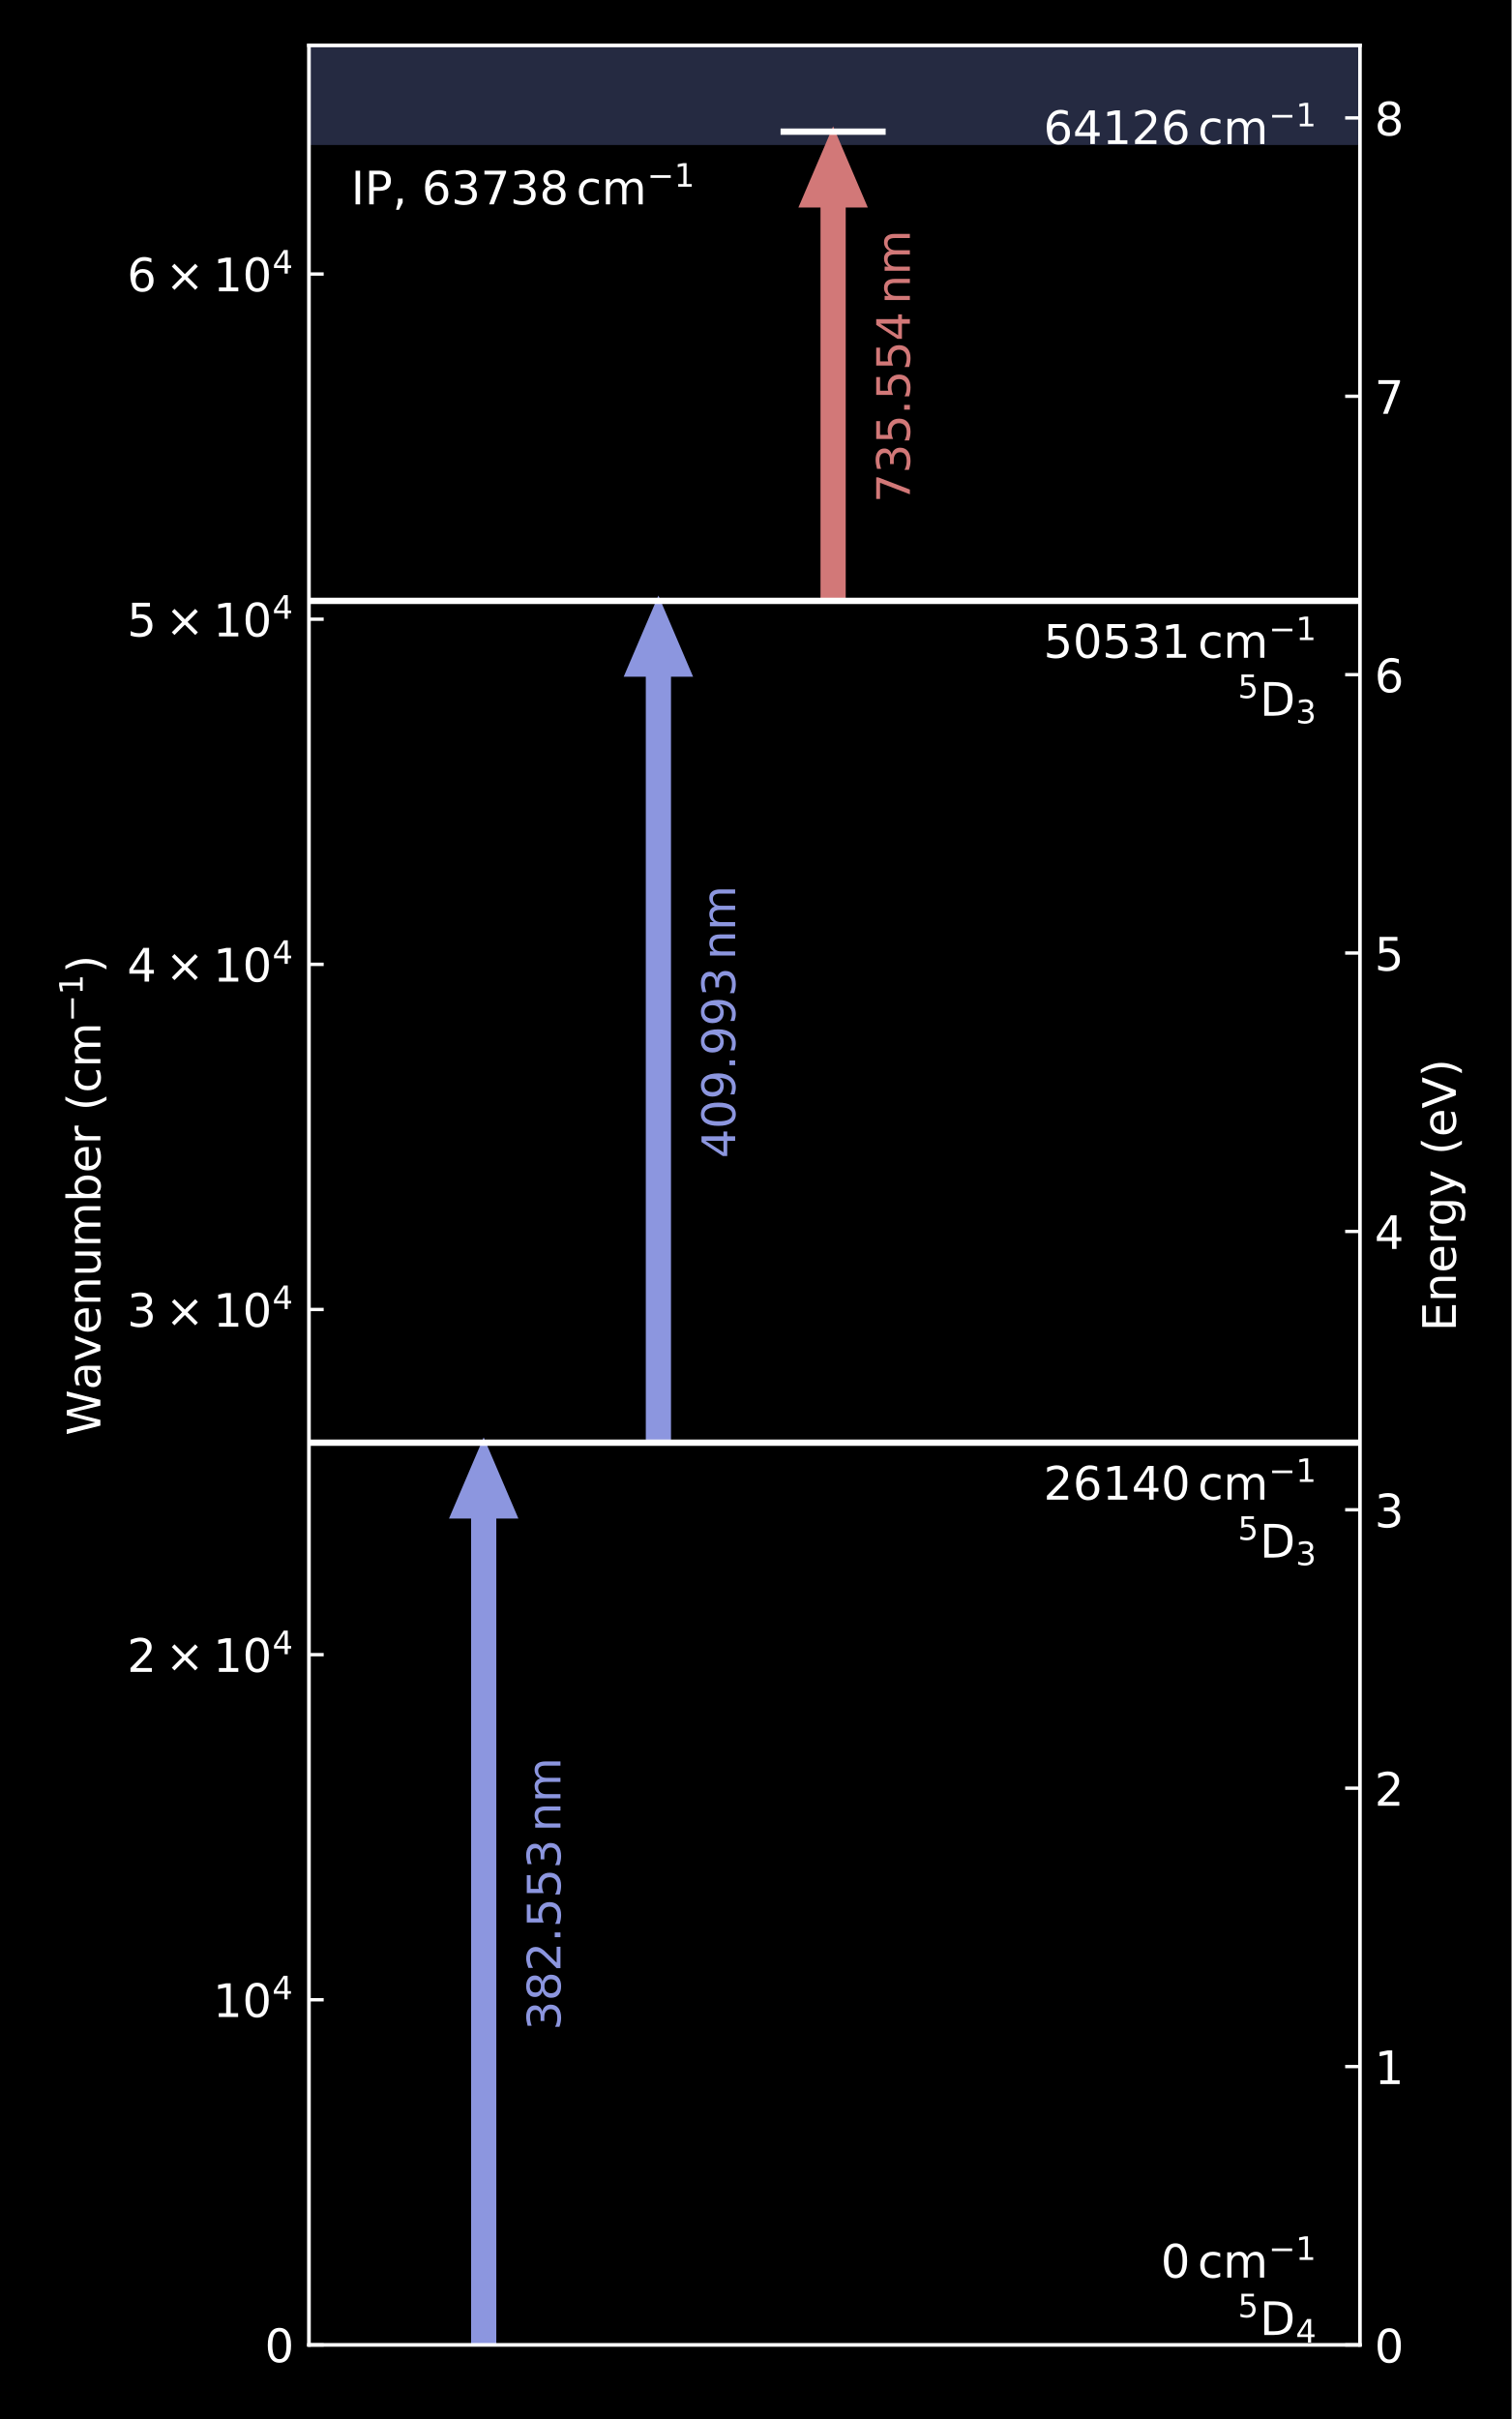
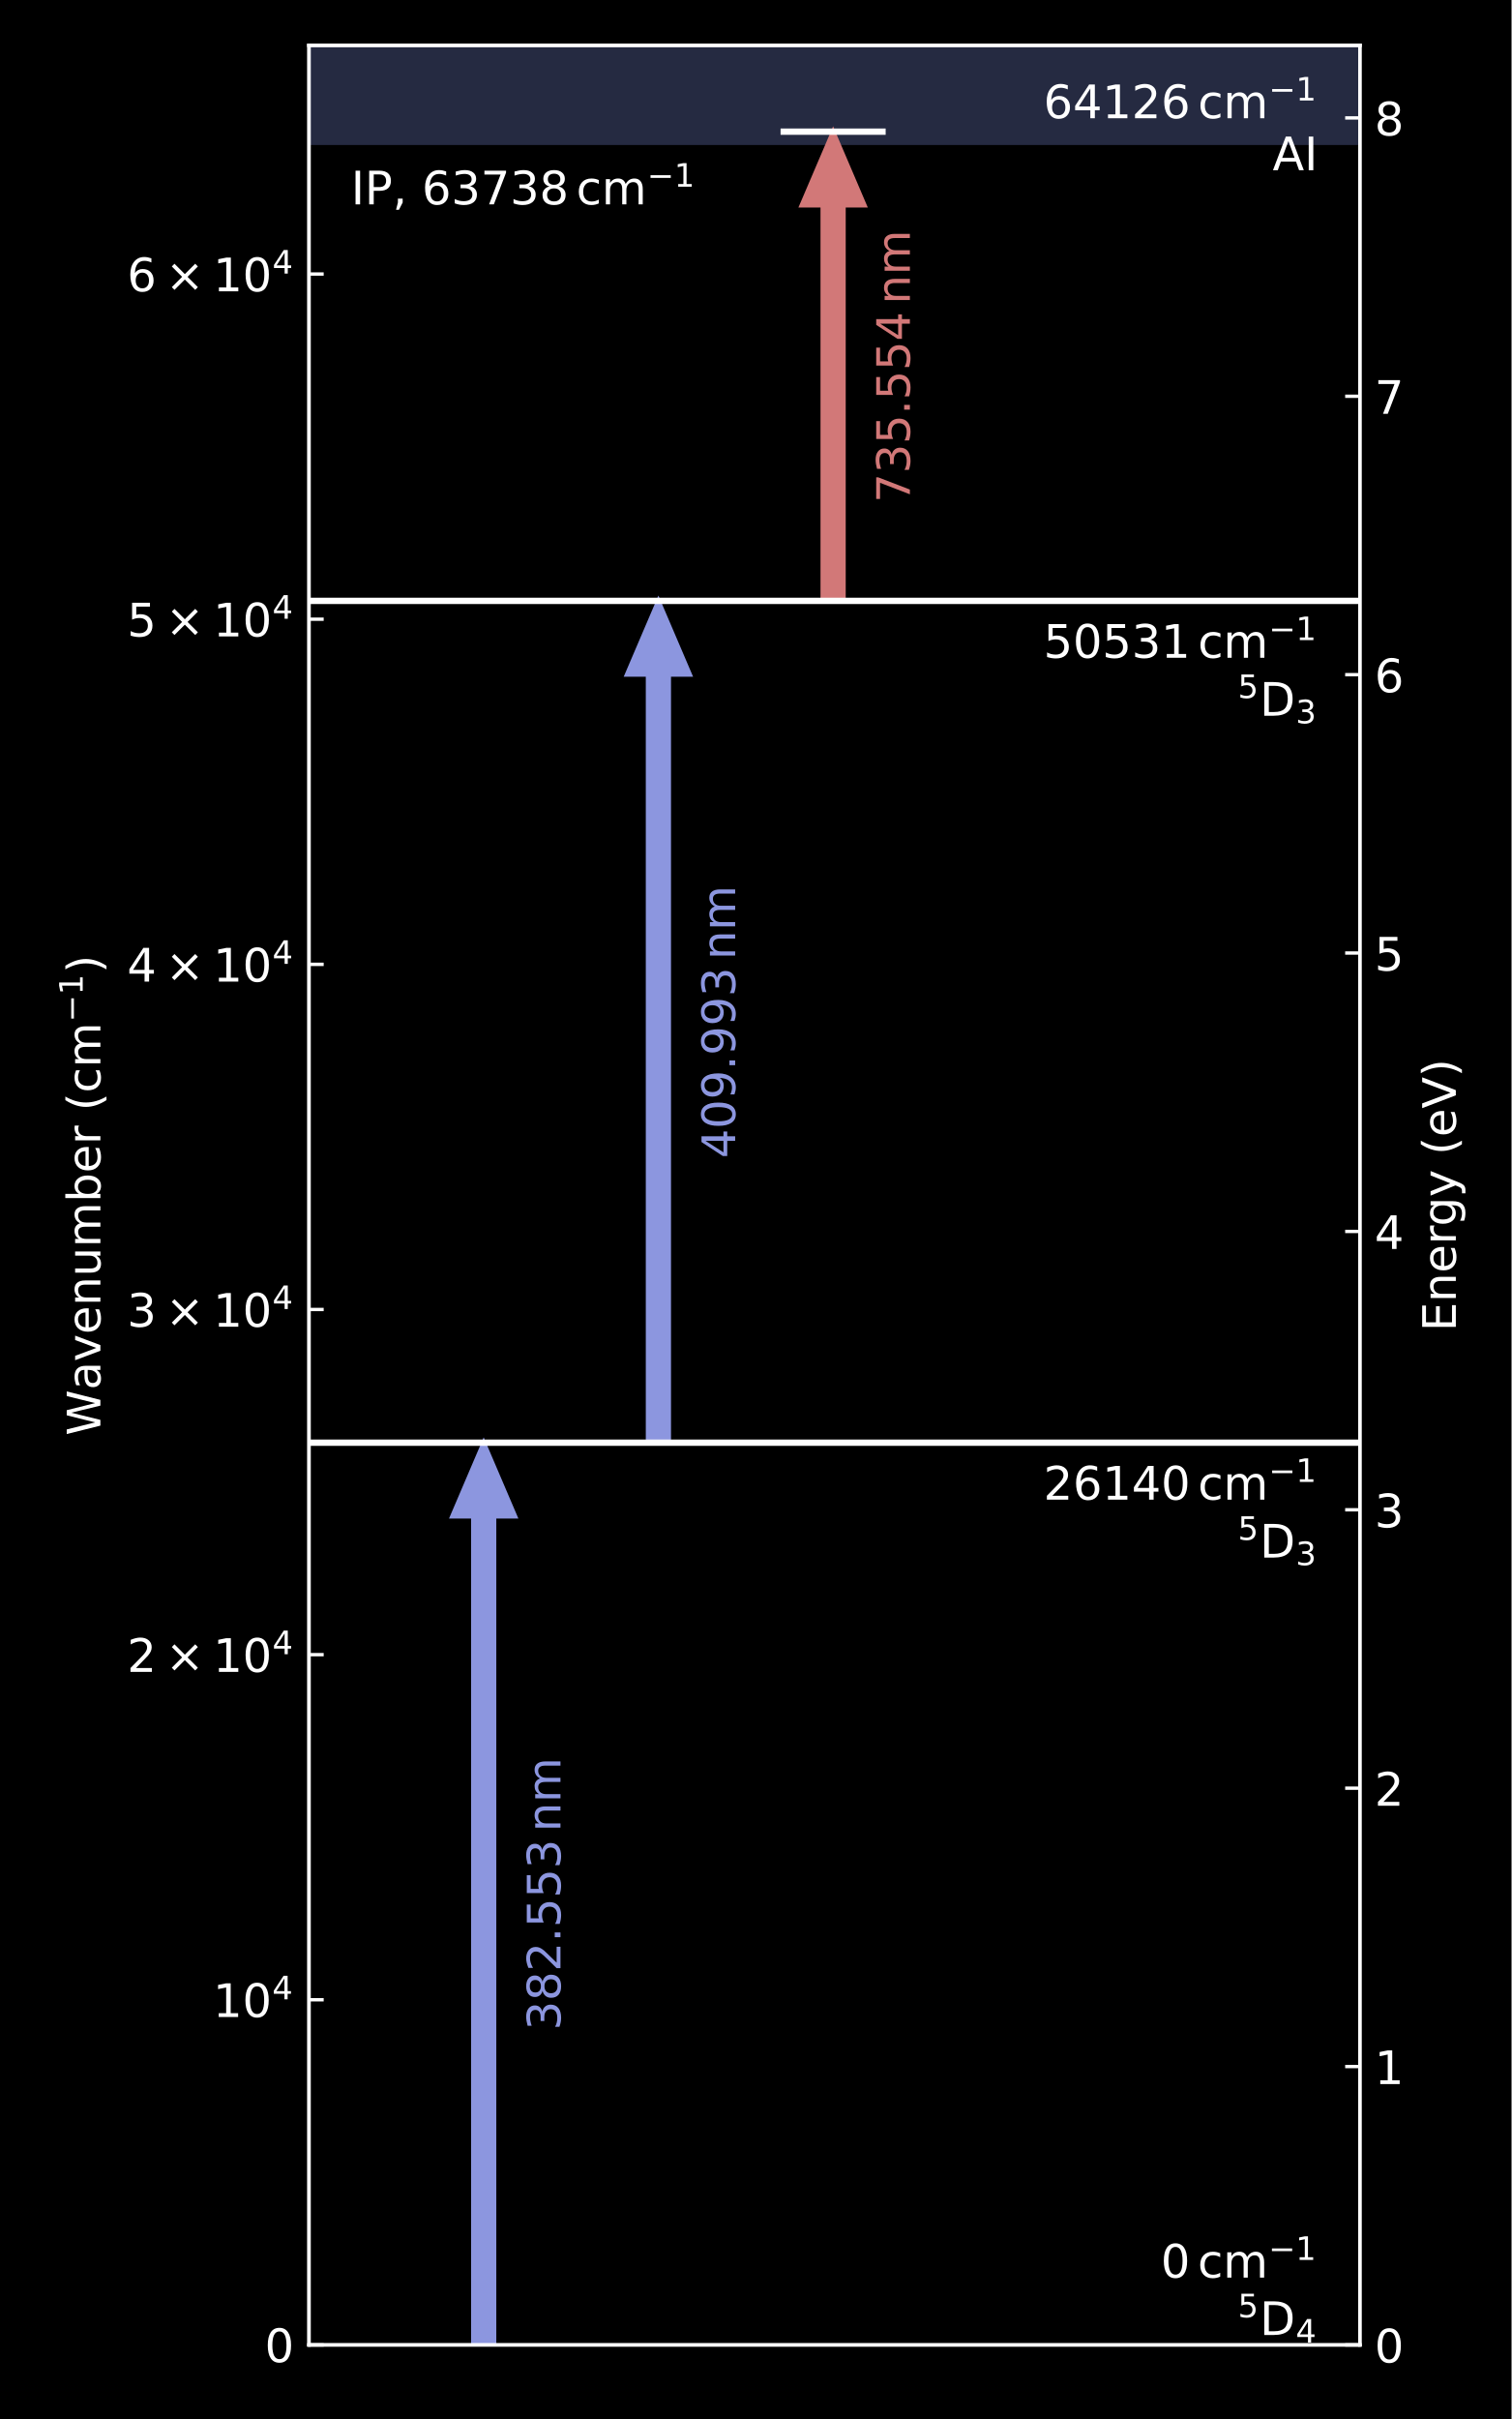
<svg xmlns="http://www.w3.org/2000/svg" xmlns:xlink="http://www.w3.org/1999/xlink" width="360pt" height="576pt" viewBox="0 0 360 576" version="1.1">
  <defs>
    <style type="text/css">*{stroke-linejoin: round; stroke-linecap: butt}</style>
  </defs>
  <g id="figure_1">
    <g id="patch_1">
      <path d="M 0 576  L 360 576  L 360 0  L 0 0  z " />
    </g>
    <g id="axes_1">
      <g id="patch_2">
        <path d="M 73.592 558.36  L 323.88 558.36  L 323.88 10.8  L 73.592 10.8  z " />
      </g>
      <g id="PolyCollection_1">
-         <path d="M 73.592 -4917.24  L 73.592 34.537  L 323.88 34.537  L 323.88 -4917.24  L 323.88 -4917.24  L 73.592 -4917.24  z " clip-path="url(#p6df6407f77)" style="fill: #4b5482; fill-opacity: 0.5" />
+         <path d="M 73.592 -4917.24  L 73.592 34.537  L 323.88 34.537  L 323.88 -4917.24  L 323.88 -4917.24  L 73.592 -4917.24  z " clip-path="url(#pb79d35a7f2)" style="fill: #4b5482; fill-opacity: 0.5" />
      </g>
      <g id="patch_3">
-         <path d="M 115.202 343.529  L 122.711 361.096  L 117.705 361.096  L 117.705 558.36  L 112.699 558.36  L 112.699 361.096  L 107.694 361.096  z " clip-path="url(#p6df6407f77)" style="fill: #8c96df; stroke: #8c96df; stroke-linejoin: miter" />
+         <path d="M 115.202 343.529  L 122.711 361.096  L 117.705 361.096  L 117.705 558.36  L 112.699 558.36  L 112.699 361.096  L 107.694 361.096  z " clip-path="url(#pb79d35a7f2)" style="fill: #8c96df; stroke: #8c96df; stroke-linejoin: miter" />
      </g>
      <g id="patch_4">
-         <path d="M 156.813 143.077  L 164.321 160.644  L 159.316 160.644  L 159.316 343.529  L 154.31 343.529  L 154.31 160.644  L 149.304 160.644  z " clip-path="url(#p6df6407f77)" style="fill: #8c96df; stroke: #8c96df; stroke-linejoin: miter" />
+         <path d="M 156.813 143.077  L 164.321 160.644  L 159.316 160.644  L 159.316 343.529  L 154.31 343.529  L 154.31 160.644  L 149.304 160.644  z " clip-path="url(#pb79d35a7f2)" style="fill: #8c96df; stroke: #8c96df; stroke-linejoin: miter" />
      </g>
      <g id="patch_5">
-         <path d="M 198.423 31.346  L 205.932 48.913  L 200.926 48.913  L 200.926 143.077  L 195.92 143.077  L 195.92 48.913  L 190.914 48.913  z " clip-path="url(#p6df6407f77)" style="fill: #d27878; stroke: #d27878; stroke-linejoin: miter" />
+         <path d="M 198.423 31.346  L 205.932 48.913  L 200.926 48.913  L 200.926 143.077  L 195.92 143.077  L 195.92 48.913  L 190.914 48.913  z " clip-path="url(#pb79d35a7f2)" style="fill: #d27878; stroke: #d27878; stroke-linejoin: miter" />
      </g>
      <g id="matplotlib.axis_1" />
      <g id="matplotlib.axis_2">
        <g id="ytick_1">
          <g id="line2d_1">
            <defs>
-               <path id="m5b66cc90af" d="M 0 0  L 3.5 0  " style="stroke: #ffffff; stroke-width: 0.8" />
+               <path id="m714d95bdae" d="M 0 0  L 3.5 0  " style="stroke: #ffffff; stroke-width: 0.8" />
            </defs>
            <g>
-               <use xlink:href="#m5b66cc90af" x="73.592" y="558.36" style="fill: #ffffff; stroke: #ffffff; stroke-width: 0.8" />
+               <use xlink:href="#m714d95bdae" x="73.592" y="558.36" style="fill: #ffffff; stroke: #ffffff; stroke-width: 0.8" />
            </g>
          </g>
          <g id="text_1">
            <g style="fill: #ffffff" transform="translate(63.05196 562.5391) scale(0.11 -0.11)">
              <defs>
                <path id="DejaVuSans-30" d="M 2034 4250  Q 1547 4250 1301 3770  Q 1056 3291 1056 2328  Q 1056 1369 1301 889  Q 1547 409 2034 409  Q 2525 409 2770 889  Q 3016 1369 3016 2328  Q 3016 3291 2770 3770  Q 2525 4250 2034 4250  z M 2034 4750  Q 2819 4750 3233 4129  Q 3647 3509 3647 2328  Q 3647 1150 3233 529  Q 2819 -91 2034 -91  Q 1250 -91 836 529  Q 422 1150 422 2328  Q 422 3509 836 4129  Q 1250 4750 2034 4750  z " transform="scale(0.015625)" />
              </defs>
              <use xlink:href="#DejaVuSans-30" transform="translate(0 0.78125)" />
            </g>
          </g>
        </g>
        <g id="ytick_2">
          <g id="line2d_2">
            <g>
-               <use xlink:href="#m5b66cc90af" x="73.592" y="476.176" style="fill: #ffffff; stroke: #ffffff; stroke-width: 0.8" />
+               <use xlink:href="#m714d95bdae" x="73.592" y="476.176" style="fill: #ffffff; stroke: #ffffff; stroke-width: 0.8" />
            </g>
          </g>
          <g id="text_2">
            <g style="fill: #ffffff" transform="translate(50.73196 480.355) scale(0.11 -0.11)">
              <defs>
                <path id="DejaVuSans-31" d="M 794 531  L 1825 531  L 1825 4091  L 703 3866  L 703 4441  L 1819 4666  L 2450 4666  L 2450 531  L 3481 531  L 3481 0  L 794 0  L 794 531  z " transform="scale(0.015625)" />
                <path id="DejaVuSans-34" d="M 2419 4116  L 825 1625  L 2419 1625  L 2419 4116  z M 2253 4666  L 3047 4666  L 3047 1625  L 3713 1625  L 3713 1100  L 3047 1100  L 3047 0  L 2419 0  L 2419 1100  L 313 1100  L 313 1709  L 2253 4666  z " transform="scale(0.015625)" />
              </defs>
              <use xlink:href="#DejaVuSans-31" transform="translate(0 0.684375)" />
              <use xlink:href="#DejaVuSans-30" transform="translate(63.62305 0.684375)" />
              <use xlink:href="#DejaVuSans-34" transform="translate(128.2031 38.96563) scale(0.7)" />
            </g>
          </g>
        </g>
        <g id="ytick_3">
          <g id="line2d_3">
            <g>
-               <use xlink:href="#m5b66cc90af" x="73.592" y="393.992" style="fill: #ffffff; stroke: #ffffff; stroke-width: 0.8" />
+               <use xlink:href="#m714d95bdae" x="73.592" y="393.992" style="fill: #ffffff; stroke: #ffffff; stroke-width: 0.8" />
            </g>
          </g>
          <g id="text_3">
            <g style="fill: #ffffff" transform="translate(30.27196 398.1709) scale(0.11 -0.11)">
              <defs>
                <path id="DejaVuSans-32" d="M 1228 531  L 3431 531  L 3431 0  L 469 0  L 469 531  Q 828 903 1448 1529  Q 2069 2156 2228 2338  Q 2531 2678 2651 2914  Q 2772 3150 2772 3378  Q 2772 3750 2511 3984  Q 2250 4219 1831 4219  Q 1534 4219 1204 4116  Q 875 4013 500 3803  L 500 4441  Q 881 4594 1212 4672  Q 1544 4750 1819 4750  Q 2544 4750 2975 4387  Q 3406 4025 3406 3419  Q 3406 3131 3298 2873  Q 3191 2616 2906 2266  Q 2828 2175 2409 1742  Q 1991 1309 1228 531  z " transform="scale(0.015625)" />
                <path id="DejaVuSans-d7" d="M 4488 3438  L 3059 2003  L 4488 575  L 4116 197  L 2681 1631  L 1247 197  L 878 575  L 2303 2003  L 878 3438  L 1247 3816  L 2681 2381  L 4116 3816  L 4488 3438  z " transform="scale(0.015625)" />
              </defs>
              <use xlink:href="#DejaVuSans-32" transform="translate(0 0.684375)" />
              <use xlink:href="#DejaVuSans-d7" transform="translate(83.10547 0.684375)" />
              <use xlink:href="#DejaVuSans-31" transform="translate(186.377 0.684375)" />
              <use xlink:href="#DejaVuSans-30" transform="translate(250 0.684375)" />
              <use xlink:href="#DejaVuSans-34" transform="translate(314.5801 38.96563) scale(0.7)" />
            </g>
          </g>
        </g>
        <g id="ytick_4">
          <g id="line2d_4">
            <g>
-               <use xlink:href="#m5b66cc90af" x="73.592" y="311.808" style="fill: #ffffff; stroke: #ffffff; stroke-width: 0.8" />
+               <use xlink:href="#m714d95bdae" x="73.592" y="311.808" style="fill: #ffffff; stroke: #ffffff; stroke-width: 0.8" />
            </g>
          </g>
          <g id="text_4">
            <g style="fill: #ffffff" transform="translate(30.27196 315.9868) scale(0.11 -0.11)">
              <defs>
                <path id="DejaVuSans-33" d="M 2597 2516  Q 3050 2419 3304 2112  Q 3559 1806 3559 1356  Q 3559 666 3084 287  Q 2609 -91 1734 -91  Q 1441 -91 1130 -33  Q 819 25 488 141  L 488 750  Q 750 597 1062 519  Q 1375 441 1716 441  Q 2309 441 2620 675  Q 2931 909 2931 1356  Q 2931 1769 2642 2001  Q 2353 2234 1838 2234  L 1294 2234  L 1294 2753  L 1863 2753  Q 2328 2753 2575 2939  Q 2822 3125 2822 3475  Q 2822 3834 2567 4026  Q 2313 4219 1838 4219  Q 1578 4219 1281 4162  Q 984 4106 628 3988  L 628 4550  Q 988 4650 1302 4700  Q 1616 4750 1894 4750  Q 2613 4750 3031 4423  Q 3450 4097 3450 3541  Q 3450 3153 3228 2886  Q 3006 2619 2597 2516  z " transform="scale(0.015625)" />
              </defs>
              <use xlink:href="#DejaVuSans-33" transform="translate(0 0.684375)" />
              <use xlink:href="#DejaVuSans-d7" transform="translate(83.10547 0.684375)" />
              <use xlink:href="#DejaVuSans-31" transform="translate(186.377 0.684375)" />
              <use xlink:href="#DejaVuSans-30" transform="translate(250 0.684375)" />
              <use xlink:href="#DejaVuSans-34" transform="translate(314.5801 38.96563) scale(0.7)" />
            </g>
          </g>
        </g>
        <g id="ytick_5">
          <g id="line2d_5">
            <g>
-               <use xlink:href="#m5b66cc90af" x="73.592" y="229.624" style="fill: #ffffff; stroke: #ffffff; stroke-width: 0.8" />
+               <use xlink:href="#m714d95bdae" x="73.592" y="229.624" style="fill: #ffffff; stroke: #ffffff; stroke-width: 0.8" />
            </g>
          </g>
          <g id="text_5">
            <g style="fill: #ffffff" transform="translate(30.27196 233.8027) scale(0.11 -0.11)">
              <use xlink:href="#DejaVuSans-34" transform="translate(0 0.684375)" />
              <use xlink:href="#DejaVuSans-d7" transform="translate(83.10547 0.684375)" />
              <use xlink:href="#DejaVuSans-31" transform="translate(186.377 0.684375)" />
              <use xlink:href="#DejaVuSans-30" transform="translate(250 0.684375)" />
              <use xlink:href="#DejaVuSans-34" transform="translate(314.5801 38.96563) scale(0.7)" />
            </g>
          </g>
        </g>
        <g id="ytick_6">
          <g id="line2d_6">
            <g>
-               <use xlink:href="#m5b66cc90af" x="73.592" y="147.439" style="fill: #ffffff; stroke: #ffffff; stroke-width: 0.8" />
+               <use xlink:href="#m714d95bdae" x="73.592" y="147.439" style="fill: #ffffff; stroke: #ffffff; stroke-width: 0.8" />
            </g>
          </g>
          <g id="text_6">
            <g style="fill: #ffffff" transform="translate(30.27196 151.6186) scale(0.11 -0.11)">
              <defs>
                <path id="DejaVuSans-35" d="M 691 4666  L 3169 4666  L 3169 4134  L 1269 4134  L 1269 2991  Q 1406 3038 1543 3061  Q 1681 3084 1819 3084  Q 2600 3084 3056 2656  Q 3513 2228 3513 1497  Q 3513 744 3044 326  Q 2575 -91 1722 -91  Q 1428 -91 1123 -41  Q 819 9 494 109  L 494 744  Q 775 591 1075 516  Q 1375 441 1709 441  Q 2250 441 2565 725  Q 2881 1009 2881 1497  Q 2881 1984 2565 2268  Q 2250 2553 1709 2553  Q 1456 2553 1204 2497  Q 953 2441 691 2322  L 691 4666  z " transform="scale(0.015625)" />
              </defs>
              <use xlink:href="#DejaVuSans-35" transform="translate(0 0.684375)" />
              <use xlink:href="#DejaVuSans-d7" transform="translate(83.10547 0.684375)" />
              <use xlink:href="#DejaVuSans-31" transform="translate(186.377 0.684375)" />
              <use xlink:href="#DejaVuSans-30" transform="translate(250 0.684375)" />
              <use xlink:href="#DejaVuSans-34" transform="translate(314.5801 38.96563) scale(0.7)" />
            </g>
          </g>
        </g>
        <g id="ytick_7">
          <g id="line2d_7">
            <g>
-               <use xlink:href="#m5b66cc90af" x="73.592" y="65.255" style="fill: #ffffff; stroke: #ffffff; stroke-width: 0.8" />
+               <use xlink:href="#m714d95bdae" x="73.592" y="65.255" style="fill: #ffffff; stroke: #ffffff; stroke-width: 0.8" />
            </g>
          </g>
          <g id="text_7">
            <g style="fill: #ffffff" transform="translate(30.27196 69.43452) scale(0.11 -0.11)">
              <defs>
                <path id="DejaVuSans-36" d="M 2113 2584  Q 1688 2584 1439 2293  Q 1191 2003 1191 1497  Q 1191 994 1439 701  Q 1688 409 2113 409  Q 2538 409 2786 701  Q 3034 994 3034 1497  Q 3034 2003 2786 2293  Q 2538 2584 2113 2584  z M 3366 4563  L 3366 3988  Q 3128 4100 2886 4159  Q 2644 4219 2406 4219  Q 1781 4219 1451 3797  Q 1122 3375 1075 2522  Q 1259 2794 1537 2939  Q 1816 3084 2150 3084  Q 2853 3084 3261 2657  Q 3669 2231 3669 1497  Q 3669 778 3244 343  Q 2819 -91 2113 -91  Q 1303 -91 875 529  Q 447 1150 447 2328  Q 447 3434 972 4092  Q 1497 4750 2381 4750  Q 2619 4750 2861 4703  Q 3103 4656 3366 4563  z " transform="scale(0.015625)" />
              </defs>
              <use xlink:href="#DejaVuSans-36" transform="translate(0 0.684375)" />
              <use xlink:href="#DejaVuSans-d7" transform="translate(83.10547 0.684375)" />
              <use xlink:href="#DejaVuSans-31" transform="translate(186.377 0.684375)" />
              <use xlink:href="#DejaVuSans-30" transform="translate(250 0.684375)" />
              <use xlink:href="#DejaVuSans-34" transform="translate(314.5801 38.96563) scale(0.7)" />
            </g>
          </g>
        </g>
        <g id="text_8">
          <g style="fill: #ffffff" transform="translate(23.9843 341.835) rotate(-90) scale(0.11 -0.11)">
            <defs>
              <path id="DejaVuSans-57" d="M 213 4666  L 850 4666  L 1831 722  L 2809 4666  L 3519 4666  L 4500 722  L 5478 4666  L 6119 4666  L 4947 0  L 4153 0  L 3169 4050  L 2175 0  L 1381 0  L 213 4666  z " transform="scale(0.015625)" />
              <path id="DejaVuSans-61" d="M 2194 1759  Q 1497 1759 1228 1600  Q 959 1441 959 1056  Q 959 750 1161 570  Q 1363 391 1709 391  Q 2188 391 2477 730  Q 2766 1069 2766 1631  L 2766 1759  L 2194 1759  z M 3341 1997  L 3341 0  L 2766 0  L 2766 531  Q 2569 213 2275 61  Q 1981 -91 1556 -91  Q 1019 -91 701 211  Q 384 513 384 1019  Q 384 1609 779 1909  Q 1175 2209 1959 2209  L 2766 2209  L 2766 2266  Q 2766 2663 2505 2880  Q 2244 3097 1772 3097  Q 1472 3097 1187 3025  Q 903 2953 641 2809  L 641 3341  Q 956 3463 1253 3523  Q 1550 3584 1831 3584  Q 2591 3584 2966 3190  Q 3341 2797 3341 1997  z " transform="scale(0.015625)" />
              <path id="DejaVuSans-76" d="M 191 3500  L 800 3500  L 1894 563  L 2988 3500  L 3597 3500  L 2284 0  L 1503 0  L 191 3500  z " transform="scale(0.015625)" />
              <path id="DejaVuSans-65" d="M 3597 1894  L 3597 1613  L 953 1613  Q 991 1019 1311 708  Q 1631 397 2203 397  Q 2534 397 2845 478  Q 3156 559 3463 722  L 3463 178  Q 3153 47 2828 -22  Q 2503 -91 2169 -91  Q 1331 -91 842 396  Q 353 884 353 1716  Q 353 2575 817 3079  Q 1281 3584 2069 3584  Q 2775 3584 3186 3129  Q 3597 2675 3597 1894  z M 3022 2063  Q 3016 2534 2758 2815  Q 2500 3097 2075 3097  Q 1594 3097 1305 2825  Q 1016 2553 972 2059  L 3022 2063  z " transform="scale(0.015625)" />
              <path id="DejaVuSans-6e" d="M 3513 2113  L 3513 0  L 2938 0  L 2938 2094  Q 2938 2591 2744 2837  Q 2550 3084 2163 3084  Q 1697 3084 1428 2787  Q 1159 2491 1159 1978  L 1159 0  L 581 0  L 581 3500  L 1159 3500  L 1159 2956  Q 1366 3272 1645 3428  Q 1925 3584 2291 3584  Q 2894 3584 3203 3211  Q 3513 2838 3513 2113  z " transform="scale(0.015625)" />
              <path id="DejaVuSans-75" d="M 544 1381  L 544 3500  L 1119 3500  L 1119 1403  Q 1119 906 1312 657  Q 1506 409 1894 409  Q 2359 409 2629 706  Q 2900 1003 2900 1516  L 2900 3500  L 3475 3500  L 3475 0  L 2900 0  L 2900 538  Q 2691 219 2414 64  Q 2138 -91 1772 -91  Q 1169 -91 856 284  Q 544 659 544 1381  z M 1991 3584  L 1991 3584  z " transform="scale(0.015625)" />
              <path id="DejaVuSans-6d" d="M 3328 2828  Q 3544 3216 3844 3400  Q 4144 3584 4550 3584  Q 5097 3584 5394 3201  Q 5691 2819 5691 2113  L 5691 0  L 5113 0  L 5113 2094  Q 5113 2597 4934 2840  Q 4756 3084 4391 3084  Q 3944 3084 3684 2787  Q 3425 2491 3425 1978  L 3425 0  L 2847 0  L 2847 2094  Q 2847 2600 2669 2842  Q 2491 3084 2119 3084  Q 1678 3084 1418 2786  Q 1159 2488 1159 1978  L 1159 0  L 581 0  L 581 3500  L 1159 3500  L 1159 2956  Q 1356 3278 1631 3431  Q 1906 3584 2284 3584  Q 2666 3584 2933 3390  Q 3200 3197 3328 2828  z " transform="scale(0.015625)" />
              <path id="DejaVuSans-62" d="M 3116 1747  Q 3116 2381 2855 2742  Q 2594 3103 2138 3103  Q 1681 3103 1420 2742  Q 1159 2381 1159 1747  Q 1159 1113 1420 752  Q 1681 391 2138 391  Q 2594 391 2855 752  Q 3116 1113 3116 1747  z M 1159 2969  Q 1341 3281 1617 3432  Q 1894 3584 2278 3584  Q 2916 3584 3314 3078  Q 3713 2572 3713 1747  Q 3713 922 3314 415  Q 2916 -91 2278 -91  Q 1894 -91 1617 61  Q 1341 213 1159 525  L 1159 0  L 581 0  L 581 4863  L 1159 4863  L 1159 2969  z " transform="scale(0.015625)" />
              <path id="DejaVuSans-72" d="M 2631 2963  Q 2534 3019 2420 3045  Q 2306 3072 2169 3072  Q 1681 3072 1420 2755  Q 1159 2438 1159 1844  L 1159 0  L 581 0  L 581 3500  L 1159 3500  L 1159 2956  Q 1341 3275 1631 3429  Q 1922 3584 2338 3584  Q 2397 3584 2469 3576  Q 2541 3569 2628 3553  L 2631 2963  z " transform="scale(0.015625)" />
              <path id="DejaVuSans-20" transform="scale(0.015625)" />
              <path id="DejaVuSans-28" d="M 1984 4856  Q 1566 4138 1362 3434  Q 1159 2731 1159 2009  Q 1159 1288 1364 580  Q 1569 -128 1984 -844  L 1484 -844  Q 1016 -109 783 600  Q 550 1309 550 2009  Q 550 2706 781 3412  Q 1013 4119 1484 4856  L 1984 4856  z " transform="scale(0.015625)" />
              <path id="DejaVuSans-63" d="M 3122 3366  L 3122 2828  Q 2878 2963 2633 3030  Q 2388 3097 2138 3097  Q 1578 3097 1268 2742  Q 959 2388 959 1747  Q 959 1106 1268 751  Q 1578 397 2138 397  Q 2388 397 2633 464  Q 2878 531 3122 666  L 3122 134  Q 2881 22 2623 -34  Q 2366 -91 2075 -91  Q 1284 -91 818 406  Q 353 903 353 1747  Q 353 2603 823 3093  Q 1294 3584 2113 3584  Q 2378 3584 2631 3529  Q 2884 3475 3122 3366  z " transform="scale(0.015625)" />
              <path id="DejaVuSans-2212" d="M 678 2272  L 4684 2272  L 4684 1741  L 678 1741  L 678 2272  z " transform="scale(0.015625)" />
              <path id="DejaVuSans-29" d="M 513 4856  L 1013 4856  Q 1481 4119 1714 3412  Q 1947 2706 1947 2009  Q 1947 1309 1714 600  Q 1481 -109 1013 -844  L 513 -844  Q 928 -128 1133 580  Q 1338 1288 1338 2009  Q 1338 2731 1133 3434  Q 928 4138 513 4856  z " transform="scale(0.015625)" />
            </defs>
            <use xlink:href="#DejaVuSans-57" transform="translate(0 0.684375)" />
            <use xlink:href="#DejaVuSans-61" transform="translate(98.87695 0.684375)" />
            <use xlink:href="#DejaVuSans-76" transform="translate(160.1562 0.684375)" />
            <use xlink:href="#DejaVuSans-65" transform="translate(219.3359 0.684375)" />
            <use xlink:href="#DejaVuSans-6e" transform="translate(280.8594 0.684375)" />
            <use xlink:href="#DejaVuSans-75" transform="translate(344.2383 0.684375)" />
            <use xlink:href="#DejaVuSans-6d" transform="translate(407.6172 0.684375)" />
            <use xlink:href="#DejaVuSans-62" transform="translate(505.0293 0.684375)" />
            <use xlink:href="#DejaVuSans-65" transform="translate(568.5059 0.684375)" />
            <use xlink:href="#DejaVuSans-72" transform="translate(630.0293 0.684375)" />
            <use xlink:href="#DejaVuSans-20" transform="translate(671.1426 0.684375)" />
            <use xlink:href="#DejaVuSans-28" transform="translate(702.9297 0.684375)" />
            <use xlink:href="#DejaVuSans-63" transform="translate(741.9434 0.684375)" />
            <use xlink:href="#DejaVuSans-6d" transform="translate(796.9238 0.684375)" />
            <use xlink:href="#DejaVuSans-2212" transform="translate(895.293 38.96563) scale(0.7)" />
            <use xlink:href="#DejaVuSans-31" transform="translate(953.9453 38.96563) scale(0.7)" />
            <use xlink:href="#DejaVuSans-29" transform="translate(1001.216 0.684375)" />
          </g>
        </g>
      </g>
      <g id="LineCollection_1">
-         <path d="M 73.592 343.529  L 323.88 343.529  " clip-path="url(#p6df6407f77)" style="fill: none; stroke: #ffffff; stroke-width: 1.5" />
+         <path d="M 73.592 343.529  L 323.88 343.529  " clip-path="url(#pb79d35a7f2)" style="fill: none; stroke: #ffffff; stroke-width: 1.5" />
      </g>
      <g id="LineCollection_2">
-         <path d="M 73.592 143.077  L 323.88 143.077  " clip-path="url(#p6df6407f77)" style="fill: none; stroke: #ffffff; stroke-width: 1.5" />
+         <path d="M 73.592 143.077  L 323.88 143.077  " clip-path="url(#pb79d35a7f2)" style="fill: none; stroke: #ffffff; stroke-width: 1.5" />
      </g>
      <g id="LineCollection_3">
-         <path d="M 185.909 31.346  L 210.938 31.346  " clip-path="url(#p6df6407f77)" style="fill: none; stroke: #ffffff; stroke-width: 1.5" />
+         <path d="M 185.909 31.346  L 210.938 31.346  " clip-path="url(#pb79d35a7f2)" style="fill: none; stroke: #ffffff; stroke-width: 1.5" />
      </g>
      <g id="patch_6">
        <path d="M 73.592 558.36  L 73.592 10.8  " style="fill: none; stroke: #ffffff; stroke-width: 0.8; stroke-linejoin: miter; stroke-linecap: square" />
      </g>
      <g id="patch_7">
        <path d="M 323.88 558.36  L 323.88 10.8  " style="fill: none; stroke: #ffffff; stroke-width: 0.8; stroke-linejoin: miter; stroke-linecap: square" />
      </g>
      <g id="patch_8">
        <path d="M 73.592 558.36  L 323.88 558.36  " style="fill: none; stroke: #ffffff; stroke-width: 0.8; stroke-linejoin: miter; stroke-linecap: square" />
      </g>
      <g id="patch_9">
        <path d="M 73.592 10.8  L 323.88 10.8  " style="fill: none; stroke: #ffffff; stroke-width: 0.8; stroke-linejoin: miter; stroke-linecap: square" />
      </g>
      <g id="text_9">
        <g style="fill: #ffffff" transform="translate(83.60348 48.73988) scale(0.11 -0.11)">
          <defs>
            <path id="DejaVuSans-49" d="M 628 4666  L 1259 4666  L 1259 0  L 628 0  L 628 4666  z " transform="scale(0.015625)" />
            <path id="DejaVuSans-50" d="M 1259 4147  L 1259 2394  L 2053 2394  Q 2494 2394 2734 2622  Q 2975 2850 2975 3272  Q 2975 3691 2734 3919  Q 2494 4147 2053 4147  L 1259 4147  z M 628 4666  L 2053 4666  Q 2838 4666 3239 4311  Q 3641 3956 3641 3272  Q 3641 2581 3239 2228  Q 2838 1875 2053 1875  L 1259 1875  L 1259 0  L 628 0  L 628 4666  z " transform="scale(0.015625)" />
            <path id="DejaVuSans-2c" d="M 750 794  L 1409 794  L 1409 256  L 897 -744  L 494 -744  L 750 256  L 750 794  z " transform="scale(0.015625)" />
            <path id="DejaVuSans-37" d="M 525 4666  L 3525 4666  L 3525 4397  L 1831 0  L 1172 0  L 2766 4134  L 525 4134  L 525 4666  z " transform="scale(0.015625)" />
            <path id="DejaVuSans-38" d="M 2034 2216  Q 1584 2216 1326 1975  Q 1069 1734 1069 1313  Q 1069 891 1326 650  Q 1584 409 2034 409  Q 2484 409 2743 651  Q 3003 894 3003 1313  Q 3003 1734 2745 1975  Q 2488 2216 2034 2216  z M 1403 2484  Q 997 2584 770 2862  Q 544 3141 544 3541  Q 544 4100 942 4425  Q 1341 4750 2034 4750  Q 2731 4750 3128 4425  Q 3525 4100 3525 3541  Q 3525 3141 3298 2862  Q 3072 2584 2669 2484  Q 3125 2378 3379 2068  Q 3634 1759 3634 1313  Q 3634 634 3220 271  Q 2806 -91 2034 -91  Q 1263 -91 848 271  Q 434 634 434 1313  Q 434 1759 690 2068  Q 947 2378 1403 2484  z M 1172 3481  Q 1172 3119 1398 2916  Q 1625 2713 2034 2713  Q 2441 2713 2670 2916  Q 2900 3119 2900 3481  Q 2900 3844 2670 4047  Q 2441 4250 2034 4250  Q 1625 4250 1398 4047  Q 1172 3844 1172 3481  z " transform="scale(0.015625)" />
          </defs>
          <use xlink:href="#DejaVuSans-49" transform="translate(0 0.684375)" />
          <use xlink:href="#DejaVuSans-50" transform="translate(29.49219 0.684375)" />
          <use xlink:href="#DejaVuSans-2c" transform="translate(89.79492 0.684375)" />
          <use xlink:href="#DejaVuSans-20" transform="translate(121.582 0.684375)" />
          <use xlink:href="#DejaVuSans-36" transform="translate(153.3691 0.684375)" />
          <use xlink:href="#DejaVuSans-33" transform="translate(216.9922 0.684375)" />
          <use xlink:href="#DejaVuSans-37" transform="translate(280.6152 0.684375)" />
          <use xlink:href="#DejaVuSans-33" transform="translate(344.2383 0.684375)" />
          <use xlink:href="#DejaVuSans-38" transform="translate(407.8613 0.684375)" />
          <use xlink:href="#DejaVuSans-63" transform="translate(487.7201 0.684375)" />
          <use xlink:href="#DejaVuSans-6d" transform="translate(542.7005 0.684375)" />
          <use xlink:href="#DejaVuSans-2212" transform="translate(641.0697 38.96563) scale(0.7)" />
          <use xlink:href="#DejaVuSans-31" transform="translate(699.722 38.96563) scale(0.7)" />
        </g>
      </g>
      <g id="text_10">
        <g style="fill: #ffffff" transform="translate(276.4685 542.4059) scale(0.11 -0.11)">
          <use xlink:href="#DejaVuSans-30" transform="translate(0 0.684375)" />
          <use xlink:href="#DejaVuSans-63" transform="translate(79.85872 0.684375)" />
          <use xlink:href="#DejaVuSans-6d" transform="translate(134.8392 0.684375)" />
          <use xlink:href="#DejaVuSans-2212" transform="translate(233.2083 38.96563) scale(0.7)" />
          <use xlink:href="#DejaVuSans-31" transform="translate(291.8607 38.96563) scale(0.7)" />
        </g>
        <g style="fill: #ffffff" transform="translate(294.7285 556.0723) scale(0.11 -0.11)">
          <defs>
            <path id="DejaVuSans-44" d="M 1259 4147  L 1259 519  L 2022 519  Q 2988 519 3436 956  Q 3884 1394 3884 2338  Q 3884 3275 3436 3711  Q 2988 4147 2022 4147  L 1259 4147  z M 628 4666  L 1925 4666  Q 3281 4666 3915 4102  Q 4550 3538 4550 2338  Q 4550 1131 3912 565  Q 3275 0 1925 0  L 628 0  L 628 4666  z " transform="scale(0.015625)" />
          </defs>
          <use xlink:href="#DejaVuSans-35" transform="translate(0.957031 38.96563) scale(0.7)" />
          <use xlink:href="#DejaVuSans-44" transform="translate(48.22754 0.684375)" />
          <use xlink:href="#DejaVuSans-34" transform="translate(126.1865 -15.72188) scale(0.7)" />
        </g>
      </g>
      <g id="text_11">
        <g style="fill: #8c96df" transform="translate(133.5721 483.4496) rotate(-90) scale(0.11 -0.11)">
          <defs>
            <path id="DejaVuSans-2e" d="M 684 794  L 1344 794  L 1344 0  L 684 0  L 684 794  z " transform="scale(0.015625)" />
          </defs>
          <use xlink:href="#DejaVuSans-33" transform="translate(0 0.78125)" />
          <use xlink:href="#DejaVuSans-38" transform="translate(63.62305 0.78125)" />
          <use xlink:href="#DejaVuSans-32" transform="translate(127.2461 0.78125)" />
          <use xlink:href="#DejaVuSans-2e" transform="translate(190.8691 0.78125)" />
          <use xlink:href="#DejaVuSans-35" transform="translate(222.6562 0.78125)" />
          <use xlink:href="#DejaVuSans-35" transform="translate(286.2793 0.78125)" />
          <use xlink:href="#DejaVuSans-33" transform="translate(349.9023 0.78125)" />
          <use xlink:href="#DejaVuSans-6e" transform="translate(429.7611 0.78125)" />
          <use xlink:href="#DejaVuSans-6d" transform="translate(493.14 0.78125)" />
        </g>
      </g>
      <g id="text_12">
        <g style="fill: #ffffff" transform="translate(248.5285 357.1576) scale(0.11 -0.11)">
          <use xlink:href="#DejaVuSans-32" transform="translate(0 0.684375)" />
          <use xlink:href="#DejaVuSans-36" transform="translate(63.62305 0.684375)" />
          <use xlink:href="#DejaVuSans-31" transform="translate(127.2461 0.684375)" />
          <use xlink:href="#DejaVuSans-34" transform="translate(190.8691 0.684375)" />
          <use xlink:href="#DejaVuSans-30" transform="translate(254.4922 0.684375)" />
          <use xlink:href="#DejaVuSans-63" transform="translate(334.3509 0.684375)" />
          <use xlink:href="#DejaVuSans-6d" transform="translate(389.3314 0.684375)" />
          <use xlink:href="#DejaVuSans-2212" transform="translate(487.7005 38.96563) scale(0.7)" />
          <use xlink:href="#DejaVuSans-31" transform="translate(546.3529 38.96563) scale(0.7)" />
        </g>
        <g style="fill: #ffffff" transform="translate(294.7285 370.956) scale(0.11 -0.11)">
          <use xlink:href="#DejaVuSans-35" transform="translate(0.957031 38.96563) scale(0.7)" />
          <use xlink:href="#DejaVuSans-44" transform="translate(48.22754 0.684375)" />
          <use xlink:href="#DejaVuSans-33" transform="translate(126.1865 -15.72188) scale(0.7)" />
        </g>
      </g>
      <g id="text_13">
        <g style="fill: #8c96df" transform="translate(175.1825 275.808) rotate(-90) scale(0.11 -0.11)">
          <defs>
            <path id="DejaVuSans-39" d="M 703 97  L 703 672  Q 941 559 1184 500  Q 1428 441 1663 441  Q 2288 441 2617 861  Q 2947 1281 2994 2138  Q 2813 1869 2534 1725  Q 2256 1581 1919 1581  Q 1219 1581 811 2004  Q 403 2428 403 3163  Q 403 3881 828 4315  Q 1253 4750 1959 4750  Q 2769 4750 3195 4129  Q 3622 3509 3622 2328  Q 3622 1225 3098 567  Q 2575 -91 1691 -91  Q 1453 -91 1209 -44  Q 966 3 703 97  z M 1959 2075  Q 2384 2075 2632 2365  Q 2881 2656 2881 3163  Q 2881 3666 2632 3958  Q 2384 4250 1959 4250  Q 1534 4250 1286 3958  Q 1038 3666 1038 3163  Q 1038 2656 1286 2365  Q 1534 2075 1959 2075  z " transform="scale(0.015625)" />
          </defs>
          <use xlink:href="#DejaVuSans-34" transform="translate(0 0.78125)" />
          <use xlink:href="#DejaVuSans-30" transform="translate(63.62305 0.78125)" />
          <use xlink:href="#DejaVuSans-39" transform="translate(127.2461 0.78125)" />
          <use xlink:href="#DejaVuSans-2e" transform="translate(190.8691 0.78125)" />
          <use xlink:href="#DejaVuSans-39" transform="translate(222.6562 0.78125)" />
          <use xlink:href="#DejaVuSans-39" transform="translate(286.2793 0.78125)" />
          <use xlink:href="#DejaVuSans-33" transform="translate(349.9023 0.78125)" />
          <use xlink:href="#DejaVuSans-6e" transform="translate(429.7611 0.78125)" />
          <use xlink:href="#DejaVuSans-6d" transform="translate(493.14 0.78125)" />
        </g>
      </g>
      <g id="text_14">
        <g style="fill: #ffffff" transform="translate(248.5285 156.7053) scale(0.11 -0.11)">
          <use xlink:href="#DejaVuSans-35" transform="translate(0 0.684375)" />
          <use xlink:href="#DejaVuSans-30" transform="translate(63.62305 0.684375)" />
          <use xlink:href="#DejaVuSans-35" transform="translate(127.2461 0.684375)" />
          <use xlink:href="#DejaVuSans-33" transform="translate(190.8691 0.684375)" />
          <use xlink:href="#DejaVuSans-31" transform="translate(254.4922 0.684375)" />
          <use xlink:href="#DejaVuSans-63" transform="translate(334.3509 0.684375)" />
          <use xlink:href="#DejaVuSans-6d" transform="translate(389.3314 0.684375)" />
          <use xlink:href="#DejaVuSans-2212" transform="translate(487.7005 38.96563) scale(0.7)" />
          <use xlink:href="#DejaVuSans-31" transform="translate(546.3529 38.96563) scale(0.7)" />
        </g>
        <g style="fill: #ffffff" transform="translate(294.7285 170.5038) scale(0.11 -0.11)">
          <use xlink:href="#DejaVuSans-35" transform="translate(0.957031 38.96563) scale(0.7)" />
          <use xlink:href="#DejaVuSans-44" transform="translate(48.22754 0.684375)" />
          <use xlink:href="#DejaVuSans-33" transform="translate(126.1865 -15.72188) scale(0.7)" />
        </g>
      </g>
      <g id="text_15">
        <g style="fill: #d27878" transform="translate(216.7929 119.7165) rotate(-90) scale(0.11 -0.11)">
          <use xlink:href="#DejaVuSans-37" transform="translate(0 0.78125)" />
          <use xlink:href="#DejaVuSans-33" transform="translate(63.62305 0.78125)" />
          <use xlink:href="#DejaVuSans-35" transform="translate(127.2461 0.78125)" />
          <use xlink:href="#DejaVuSans-2e" transform="translate(190.8691 0.78125)" />
          <use xlink:href="#DejaVuSans-35" transform="translate(222.6562 0.78125)" />
          <use xlink:href="#DejaVuSans-35" transform="translate(286.2793 0.78125)" />
          <use xlink:href="#DejaVuSans-34" transform="translate(349.9023 0.78125)" />
          <use xlink:href="#DejaVuSans-6e" transform="translate(429.7611 0.78125)" />
          <use xlink:href="#DejaVuSans-6d" transform="translate(493.14 0.78125)" />
        </g>
      </g>
      <g id="text_16">
-         <g style="fill: #ffffff" transform="translate(248.5285 34.38134) scale(0.11 -0.11)">
+         <g style="fill: #ffffff" transform="translate(248.5285 28.22254) scale(0.11 -0.11)">
          <use xlink:href="#DejaVuSans-36" transform="translate(0 0.684375)" />
          <use xlink:href="#DejaVuSans-34" transform="translate(63.62305 0.684375)" />
          <use xlink:href="#DejaVuSans-31" transform="translate(127.2461 0.684375)" />
          <use xlink:href="#DejaVuSans-32" transform="translate(190.8691 0.684375)" />
          <use xlink:href="#DejaVuSans-36" transform="translate(254.4922 0.684375)" />
          <use xlink:href="#DejaVuSans-63" transform="translate(334.3509 0.684375)" />
          <use xlink:href="#DejaVuSans-6d" transform="translate(389.3314 0.684375)" />
          <use xlink:href="#DejaVuSans-2212" transform="translate(487.7005 38.96563) scale(0.7)" />
          <use xlink:href="#DejaVuSans-31" transform="translate(546.3529 38.96563) scale(0.7)" />
        </g>
+         <g style="fill: #ffffff" transform="translate(303.0988 40.54013) scale(0.11 -0.11)">
+           <defs>
+             <path id="DejaVuSans-41" d="M 2188 4044  L 1331 1722  L 3047 1722  L 2188 4044  z M 1831 4666  L 2547 4666  L 4325 0  L 3669 0  L 3244 1197  L 1141 1197  L 716 0  L 50 0  L 1831 4666  z " transform="scale(0.015625)" />
+           </defs>
+           <use xlink:href="#DejaVuSans-41" />
+           <use xlink:href="#DejaVuSans-49" x="68.408" />
+         </g>
      </g>
    </g>
    <g id="axes_2">
      <g id="matplotlib.axis_3">
        <g id="ytick_8">
          <g id="line2d_8">
            <defs>
-               <path id="m4eeb5b3757" d="M 0 0  L -3.5 0  " style="stroke: #ffffff; stroke-width: 0.8" />
+               <path id="m9f01672faa" d="M 0 0  L -3.5 0  " style="stroke: #ffffff; stroke-width: 0.8" />
            </defs>
            <g>
-               <use xlink:href="#m4eeb5b3757" x="323.88" y="558.36" style="fill: #ffffff; stroke: #ffffff; stroke-width: 0.8" />
+               <use xlink:href="#m9f01672faa" x="323.88" y="558.36" style="fill: #ffffff; stroke: #ffffff; stroke-width: 0.8" />
            </g>
          </g>
          <g id="text_17">
            <g style="fill: #ffffff" transform="translate(327.38 562.5391) scale(0.11 -0.11)">
              <use xlink:href="#DejaVuSans-30" />
            </g>
          </g>
        </g>
        <g id="ytick_9">
          <g id="line2d_9">
            <g>
-               <use xlink:href="#m4eeb5b3757" x="323.88" y="492.074" style="fill: #ffffff; stroke: #ffffff; stroke-width: 0.8" />
+               <use xlink:href="#m9f01672faa" x="323.88" y="492.074" style="fill: #ffffff; stroke: #ffffff; stroke-width: 0.8" />
            </g>
          </g>
          <g id="text_18">
            <g style="fill: #ffffff" transform="translate(327.38 496.2532) scale(0.11 -0.11)">
              <use xlink:href="#DejaVuSans-31" />
            </g>
          </g>
        </g>
        <g id="ytick_10">
          <g id="line2d_10">
            <g>
-               <use xlink:href="#m4eeb5b3757" x="323.88" y="425.788" style="fill: #ffffff; stroke: #ffffff; stroke-width: 0.8" />
+               <use xlink:href="#m9f01672faa" x="323.88" y="425.788" style="fill: #ffffff; stroke: #ffffff; stroke-width: 0.8" />
            </g>
          </g>
          <g id="text_19">
            <g style="fill: #ffffff" transform="translate(327.38 429.9672) scale(0.11 -0.11)">
              <use xlink:href="#DejaVuSans-32" />
            </g>
          </g>
        </g>
        <g id="ytick_11">
          <g id="line2d_11">
            <g>
-               <use xlink:href="#m4eeb5b3757" x="323.88" y="359.502" style="fill: #ffffff; stroke: #ffffff; stroke-width: 0.8" />
+               <use xlink:href="#m9f01672faa" x="323.88" y="359.502" style="fill: #ffffff; stroke: #ffffff; stroke-width: 0.8" />
            </g>
          </g>
          <g id="text_20">
            <g style="fill: #ffffff" transform="translate(327.38 363.6813) scale(0.11 -0.11)">
              <use xlink:href="#DejaVuSans-33" />
            </g>
          </g>
        </g>
        <g id="ytick_12">
          <g id="line2d_12">
            <g>
-               <use xlink:href="#m4eeb5b3757" x="323.88" y="293.216" style="fill: #ffffff; stroke: #ffffff; stroke-width: 0.8" />
+               <use xlink:href="#m9f01672faa" x="323.88" y="293.216" style="fill: #ffffff; stroke: #ffffff; stroke-width: 0.8" />
            </g>
          </g>
          <g id="text_21">
            <g style="fill: #ffffff" transform="translate(327.38 297.3953) scale(0.11 -0.11)">
              <use xlink:href="#DejaVuSans-34" />
            </g>
          </g>
        </g>
        <g id="ytick_13">
          <g id="line2d_13">
            <g>
-               <use xlink:href="#m4eeb5b3757" x="323.88" y="226.93" style="fill: #ffffff; stroke: #ffffff; stroke-width: 0.8" />
+               <use xlink:href="#m9f01672faa" x="323.88" y="226.93" style="fill: #ffffff; stroke: #ffffff; stroke-width: 0.8" />
            </g>
          </g>
          <g id="text_22">
            <g style="fill: #ffffff" transform="translate(327.38 231.1094) scale(0.11 -0.11)">
              <use xlink:href="#DejaVuSans-35" />
            </g>
          </g>
        </g>
        <g id="ytick_14">
          <g id="line2d_14">
            <g>
-               <use xlink:href="#m4eeb5b3757" x="323.88" y="160.644" style="fill: #ffffff; stroke: #ffffff; stroke-width: 0.8" />
+               <use xlink:href="#m9f01672faa" x="323.88" y="160.644" style="fill: #ffffff; stroke: #ffffff; stroke-width: 0.8" />
            </g>
          </g>
          <g id="text_23">
            <g style="fill: #ffffff" transform="translate(327.38 164.8234) scale(0.11 -0.11)">
              <use xlink:href="#DejaVuSans-36" />
            </g>
          </g>
        </g>
        <g id="ytick_15">
          <g id="line2d_15">
            <g>
-               <use xlink:href="#m4eeb5b3757" x="323.88" y="94.358" style="fill: #ffffff; stroke: #ffffff; stroke-width: 0.8" />
+               <use xlink:href="#m9f01672faa" x="323.88" y="94.358" style="fill: #ffffff; stroke: #ffffff; stroke-width: 0.8" />
            </g>
          </g>
          <g id="text_24">
            <g style="fill: #ffffff" transform="translate(327.38 98.53748) scale(0.11 -0.11)">
              <use xlink:href="#DejaVuSans-37" />
            </g>
          </g>
        </g>
        <g id="ytick_16">
          <g id="line2d_16">
            <g>
-               <use xlink:href="#m4eeb5b3757" x="323.88" y="28.072" style="fill: #ffffff; stroke: #ffffff; stroke-width: 0.8" />
+               <use xlink:href="#m9f01672faa" x="323.88" y="28.072" style="fill: #ffffff; stroke: #ffffff; stroke-width: 0.8" />
            </g>
          </g>
          <g id="text_25">
            <g style="fill: #ffffff" transform="translate(327.38 32.25152) scale(0.11 -0.11)">
              <use xlink:href="#DejaVuSans-38" />
            </g>
          </g>
        </g>
        <g id="text_26">
          <g style="fill: #ffffff" transform="translate(346.737 317.0231) rotate(-90) scale(0.11 -0.11)">
            <defs>
              <path id="DejaVuSans-45" d="M 628 4666  L 3578 4666  L 3578 4134  L 1259 4134  L 1259 2753  L 3481 2753  L 3481 2222  L 1259 2222  L 1259 531  L 3634 531  L 3634 0  L 628 0  L 628 4666  z " transform="scale(0.015625)" />
              <path id="DejaVuSans-67" d="M 2906 1791  Q 2906 2416 2648 2759  Q 2391 3103 1925 3103  Q 1463 3103 1205 2759  Q 947 2416 947 1791  Q 947 1169 1205 825  Q 1463 481 1925 481  Q 2391 481 2648 825  Q 2906 1169 2906 1791  z M 3481 434  Q 3481 -459 3084 -895  Q 2688 -1331 1869 -1331  Q 1566 -1331 1297 -1286  Q 1028 -1241 775 -1147  L 775 -588  Q 1028 -725 1275 -790  Q 1522 -856 1778 -856  Q 2344 -856 2625 -561  Q 2906 -266 2906 331  L 2906 616  Q 2728 306 2450 153  Q 2172 0 1784 0  Q 1141 0 747 490  Q 353 981 353 1791  Q 353 2603 747 3093  Q 1141 3584 1784 3584  Q 2172 3584 2450 3431  Q 2728 3278 2906 2969  L 2906 3500  L 3481 3500  L 3481 434  z " transform="scale(0.015625)" />
              <path id="DejaVuSans-79" d="M 2059 -325  Q 1816 -950 1584 -1140  Q 1353 -1331 966 -1331  L 506 -1331  L 506 -850  L 844 -850  Q 1081 -850 1212 -737  Q 1344 -625 1503 -206  L 1606 56  L 191 3500  L 800 3500  L 1894 763  L 2988 3500  L 3597 3500  L 2059 -325  z " transform="scale(0.015625)" />
              <path id="DejaVuSans-56" d="M 1831 0  L 50 4666  L 709 4666  L 2188 738  L 3669 4666  L 4325 4666  L 2547 0  L 1831 0  z " transform="scale(0.015625)" />
            </defs>
            <use xlink:href="#DejaVuSans-45" />
            <use xlink:href="#DejaVuSans-6e" x="63.184" />
            <use xlink:href="#DejaVuSans-65" x="126.562" />
            <use xlink:href="#DejaVuSans-72" x="188.086" />
            <use xlink:href="#DejaVuSans-67" x="227.449" />
            <use xlink:href="#DejaVuSans-79" x="290.926" />
            <use xlink:href="#DejaVuSans-20" x="350.105" />
            <use xlink:href="#DejaVuSans-28" x="381.893" />
            <use xlink:href="#DejaVuSans-65" x="420.906" />
            <use xlink:href="#DejaVuSans-56" x="482.43" />
            <use xlink:href="#DejaVuSans-29" x="550.838" />
          </g>
        </g>
      </g>
      <g id="patch_10">
        <path d="M 73.592 558.36  L 73.592 10.8  " style="fill: none; stroke: #ffffff; stroke-width: 0.8; stroke-linejoin: miter; stroke-linecap: square" />
      </g>
      <g id="patch_11">
        <path d="M 323.88 558.36  L 323.88 10.8  " style="fill: none; stroke: #ffffff; stroke-width: 0.8; stroke-linejoin: miter; stroke-linecap: square" />
      </g>
      <g id="patch_12">
        <path d="M 73.592 558.36  L 323.88 558.36  " style="fill: none; stroke: #ffffff; stroke-width: 0.8; stroke-linejoin: miter; stroke-linecap: square" />
      </g>
      <g id="patch_13">
        <path d="M 73.592 10.8  L 323.88 10.8  " style="fill: none; stroke: #ffffff; stroke-width: 0.8; stroke-linejoin: miter; stroke-linecap: square" />
      </g>
    </g>
  </g>
  <defs>
-     <clipPath id="p6df6407f77">
+     <clipPath id="pb79d35a7f2">
      <rect x="73.592" y="10.8" width="250.288" height="547.56" />
    </clipPath>
  </defs>
</svg>
